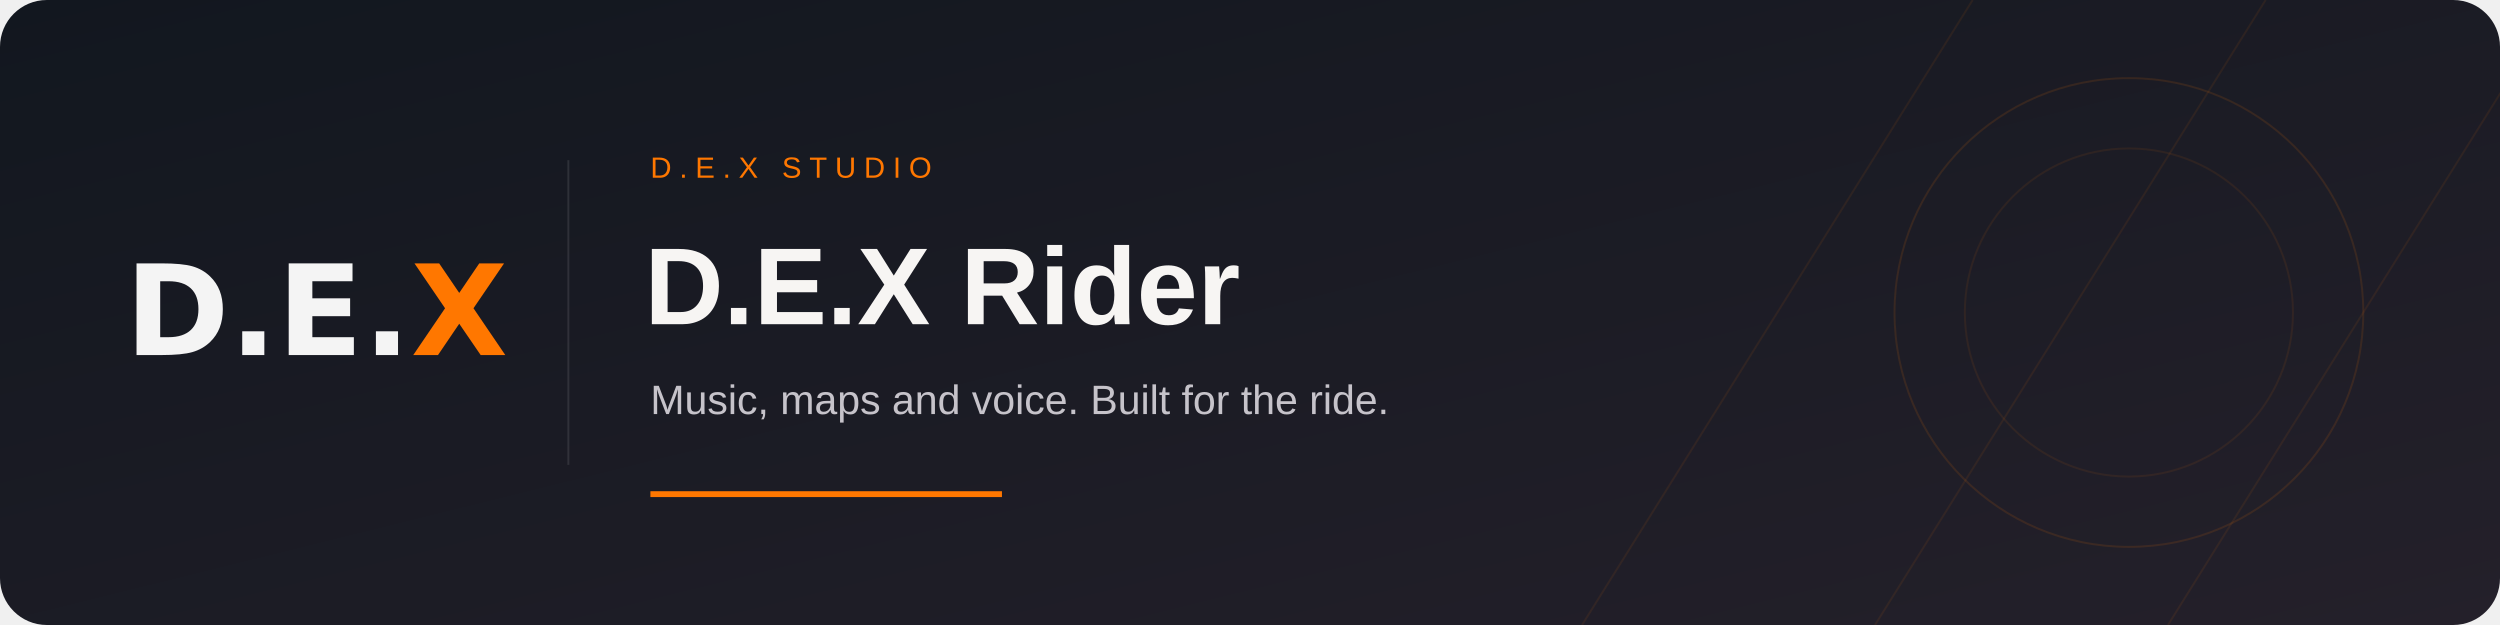
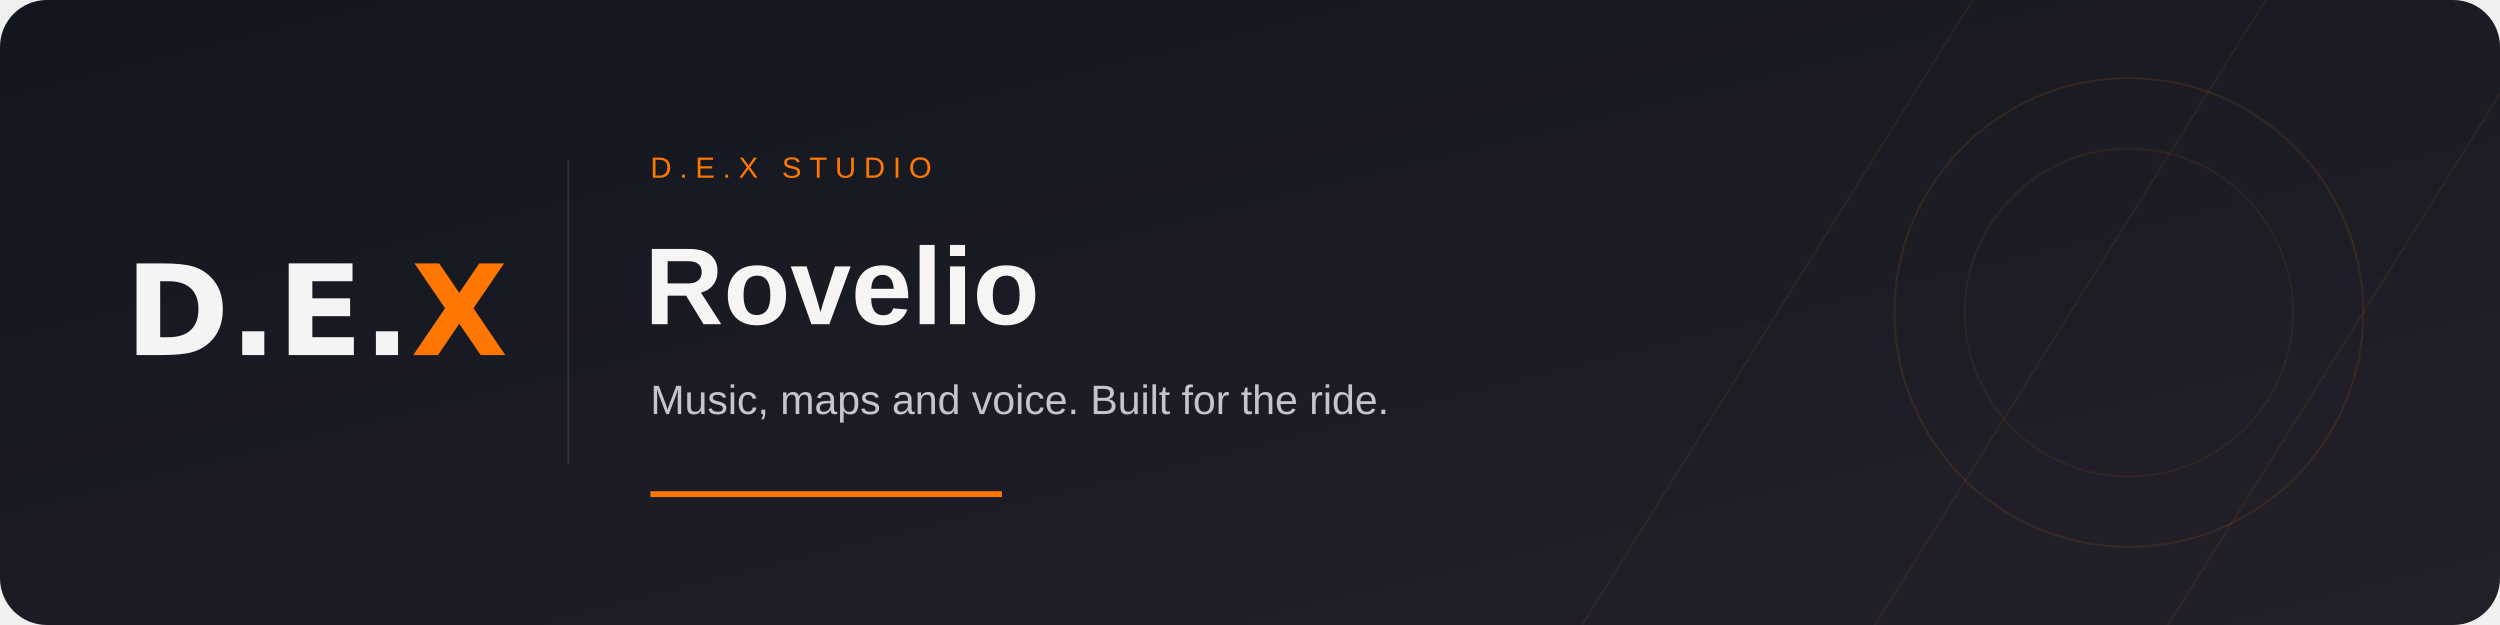
- <svg xmlns="http://www.w3.org/2000/svg" width="1280" height="320" viewBox="0 0 1280 320" role="img" aria-label="D.E.X Rider — D.E.X Studio">
+ <svg xmlns="http://www.w3.org/2000/svg" width="1280" height="320" viewBox="0 0 1280 320" role="img" aria-label="Rovelio — D.E.X Studio">
  <defs>
    <linearGradient id="back" x2="1" y2="1">
      <stop stop-color="#12171f" />
      <stop offset="1" stop-color="#24202a" />
    </linearGradient>
  </defs>
  <rect width="1280" height="320" rx="24" fill="url(#back)" />
  <path d="M1010 0 810 320M1160 0 960 320M1310 0 1110 320" fill="none" stroke="#ff7700" opacity=".08" />
  <circle cx="1090" cy="160" r="120" fill="none" stroke="#ff7700" opacity=".12" />
  <circle cx="1090" cy="160" r="84" fill="none" stroke="#ff7700" opacity=".08" />
  <svg viewBox="0 0 6234 1600" role="img" aria-label="D.E.X" x="64" y="128" width="196" height="64">
    <g transform="translate(0,1493) scale(1,-1)">
      <path transform="translate(0,0)" fill="#F4F4F4" d="M573 1202V291H711Q947 291 1071.5 408.0Q1196 525 1196 748Q1196 970 1072.0 1086.0Q948 1202 711 1202ZM188 1493H594Q934 1493 1100.5 1444.5Q1267 1396 1386 1280Q1491 1179 1542.0 1047.0Q1593 915 1593 748Q1593 579 1542.0 446.5Q1491 314 1386 213Q1266 97 1098.0 48.5Q930 0 594 0H188Z" />
      <path transform="translate(1700,0)" fill="#F4F4F4" d="M209 387H569V0H209Z" />
      <path transform="translate(2478,0)" fill="#F4F4F4" d="M188 1493H1227V1202H573V924H1188V633H573V291H1249V0H188Z" />
      <path transform="translate(3877,0)" fill="#F4F4F4" d="M209 387H569V0H209Z" />
      <path transform="translate(4655,0)" fill="#FF7700" d="M1020 762 1538 0H1137L788 510L442 0H39L557 762L59 1493H461L788 1012L1114 1493H1518Z" />
    </g>
  </svg>
  <path d="M291 82V238" stroke="#ffffff" opacity=".1" />
  <text x="333" y="91" fill="#ff7700" font-family="Segoe UI,Arial,sans-serif" font-size="15" letter-spacing="4">D.E.X STUDIO</text>
-   <text x="330" y="166" fill="#f7f5f3" font-family="Segoe UI,Arial,sans-serif" font-weight="650" font-size="56">D.E.X Rider</text>
+   <text x="330" y="166" fill="#f7f5f3" font-family="Segoe UI,Arial,sans-serif" font-weight="650" font-size="56">Rovelio</text>
  <text x="333" y="212" fill="#c6c3ca" font-family="Segoe UI,Arial,sans-serif" font-size="21">Music, maps and voice. Built for the ride.</text>
  <path d="M333 253H513" stroke="#ff7700" stroke-width="3" />
</svg>
